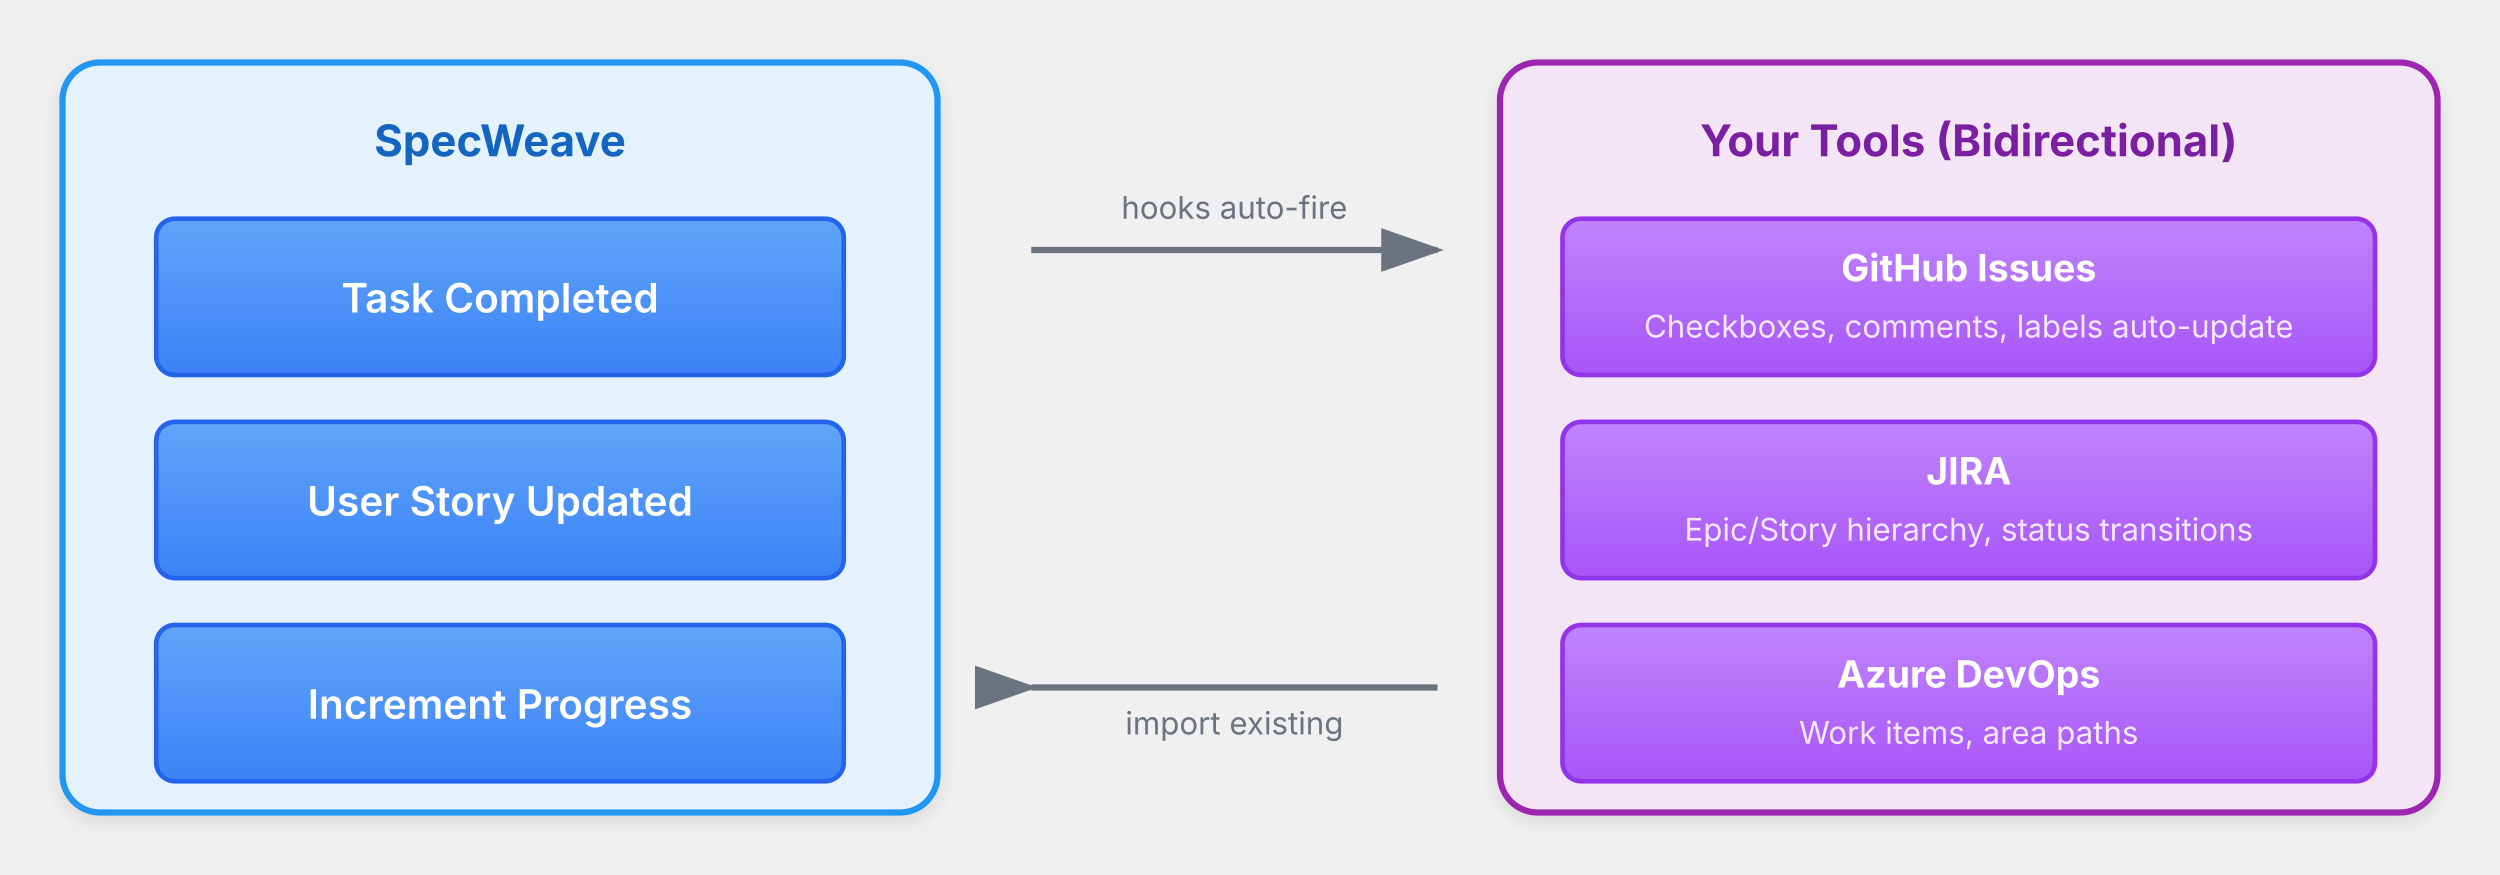
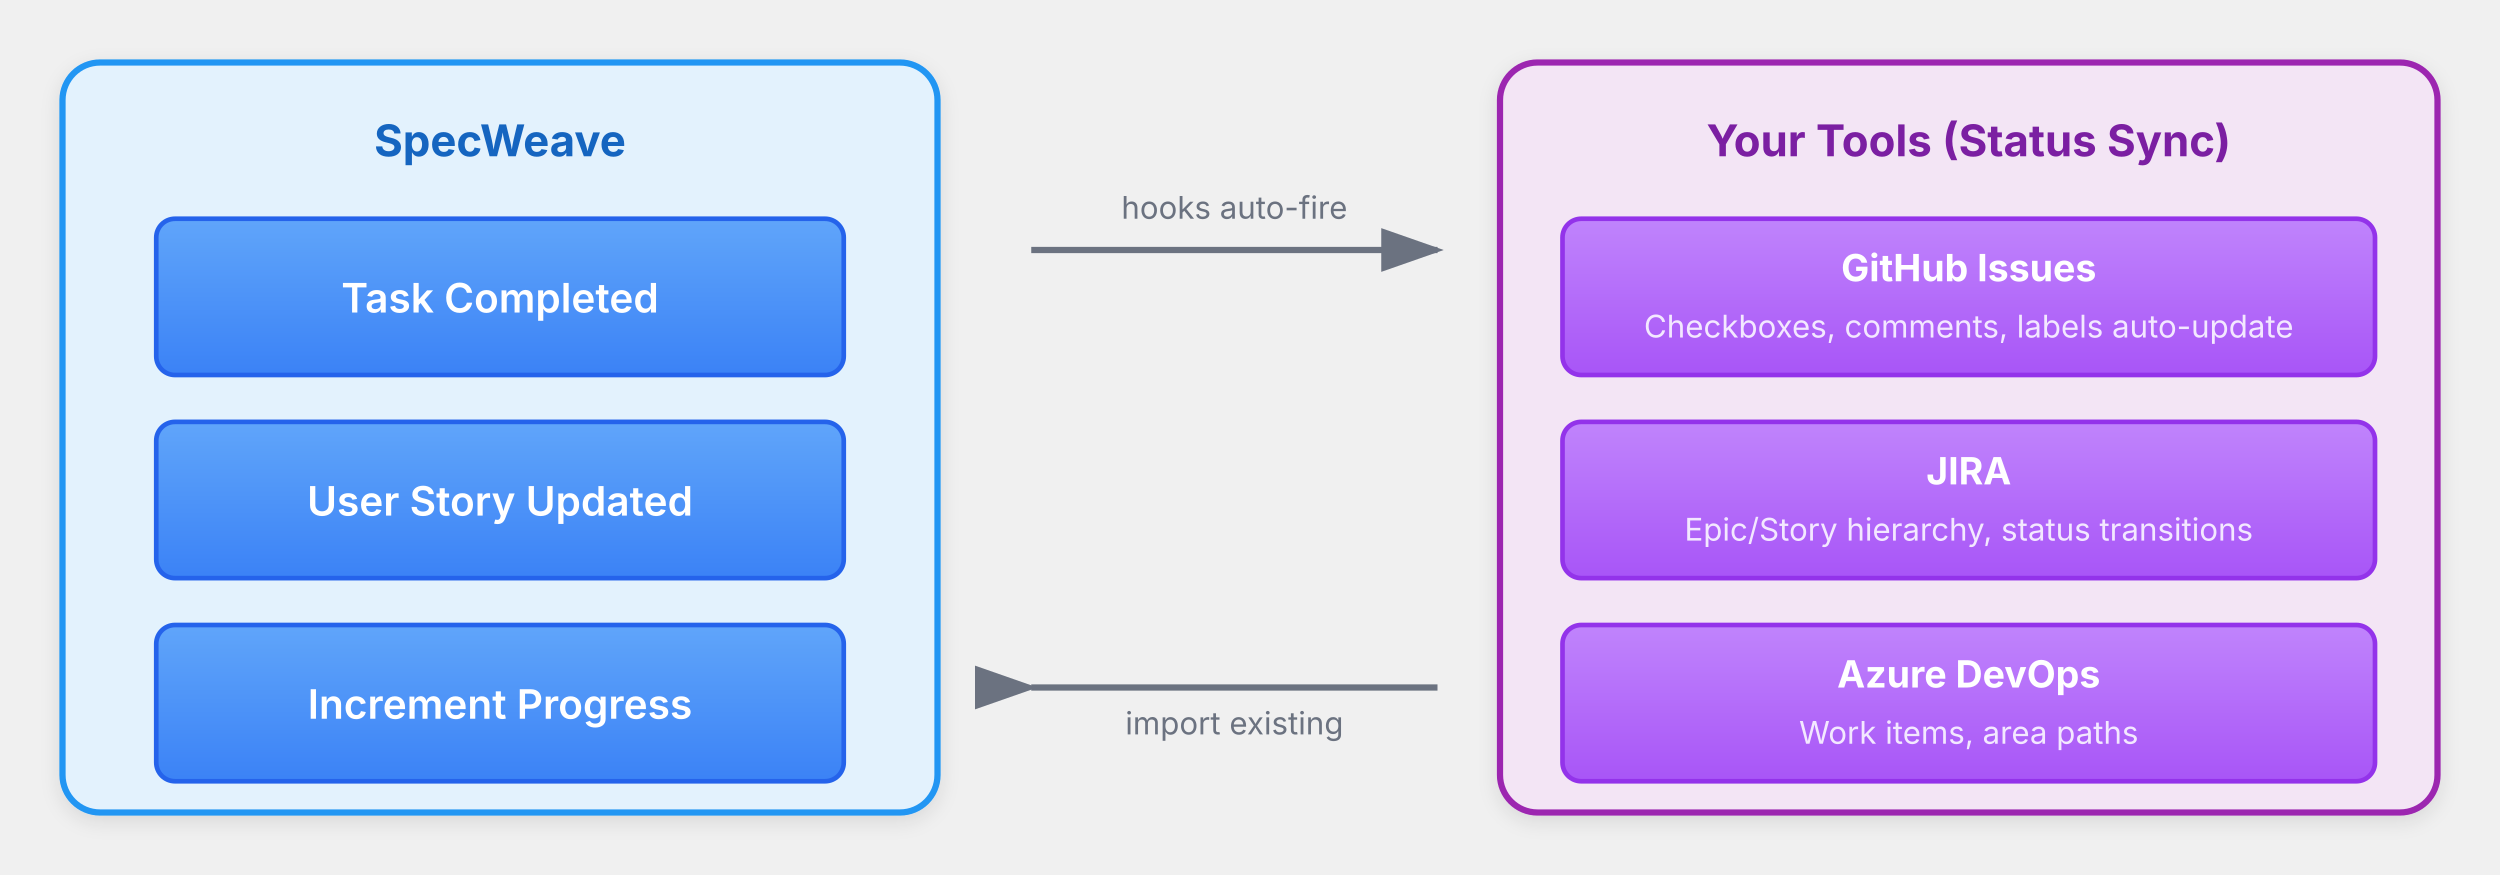
<svg xmlns="http://www.w3.org/2000/svg" viewBox="0 0 800 280">
  <defs>
    <filter id="shadow" x="-20%" y="-20%" width="140%" height="140%">
      <feDropShadow dx="0" dy="2" stdDeviation="3" flood-opacity="0.1" />
    </filter>
    <linearGradient id="blueGrad" x1="0%" y1="0%" x2="0%" y2="100%">
      <stop offset="0%" style="stop-color:#60a5fa;stop-opacity:1" />
      <stop offset="100%" style="stop-color:#3b82f6;stop-opacity:1" />
    </linearGradient>
    <linearGradient id="purpleGrad" x1="0%" y1="0%" x2="0%" y2="100%">
      <stop offset="0%" style="stop-color:#c084fc;stop-opacity:1" />
      <stop offset="100%" style="stop-color:#a855f7;stop-opacity:1" />
    </linearGradient>
    <marker id="arrowRight" markerWidth="10" markerHeight="7" refX="9" refY="3.5" orient="auto">
      <polygon points="0 0, 10 3.5, 0 7" fill="#6b7280" />
    </marker>
    <marker id="arrowLeft" markerWidth="10" markerHeight="7" refX="1" refY="3.5" orient="auto">
      <polygon points="10 0, 0 3.5, 10 7" fill="#6b7280" />
    </marker>
  </defs>
  <g transform="translate(20, 20)">
    <rect x="0" y="0" width="280" height="240" rx="12" fill="#e3f2fd" stroke="#2196f3" stroke-width="2" filter="url(#shadow)" />
    <text x="140" y="30" text-anchor="middle" font-family="system-ui, -apple-system, sans-serif" font-size="14" font-weight="700" fill="#1565c0">SpecWeave</text>
    <rect x="30" y="50" width="220" height="50" rx="6" fill="url(#blueGrad)" stroke="#2563eb" stroke-width="1.5" />
    <text x="140" y="80" text-anchor="middle" font-family="system-ui, -apple-system, sans-serif" font-size="13" font-weight="600" fill="#fff">Task Completed</text>
    <rect x="30" y="115" width="220" height="50" rx="6" fill="url(#blueGrad)" stroke="#2563eb" stroke-width="1.5" />
    <text x="140" y="145" text-anchor="middle" font-family="system-ui, -apple-system, sans-serif" font-size="13" font-weight="600" fill="#fff">User Story Updated</text>
    <rect x="30" y="180" width="220" height="50" rx="6" fill="url(#blueGrad)" stroke="#2563eb" stroke-width="1.5" />
    <text x="140" y="210" text-anchor="middle" font-family="system-ui, -apple-system, sans-serif" font-size="13" font-weight="600" fill="#fff">Increment Progress</text>
  </g>
  <g transform="translate(310, 60)">
    <text x="85" y="10" text-anchor="middle" font-family="system-ui, -apple-system, sans-serif" font-size="10" fill="#6b7280">hooks auto-fire</text>
    <path d="M20 20 L150 20" stroke="#6b7280" stroke-width="2" fill="none" marker-end="url(#arrowRight)" />
    <text x="85" y="175" text-anchor="middle" font-family="system-ui, -apple-system, sans-serif" font-size="10" fill="#6b7280">import existing</text>
    <path d="M150 160 L20 160" stroke="#6b7280" stroke-width="2" fill="none" marker-end="url(#arrowLeft)" />
  </g>
  <g transform="translate(480, 20)">
    <rect x="0" y="0" width="300" height="240" rx="12" fill="#f3e5f5" stroke="#9c27b0" stroke-width="2" filter="url(#shadow)" />
-     <text x="150" y="30" text-anchor="middle" font-family="system-ui, -apple-system, sans-serif" font-size="14" font-weight="700" fill="#7b1fa2">Your Tools (Bidirectional)</text>
+     <text x="150" y="30" text-anchor="middle" font-family="system-ui, -apple-system, sans-serif" font-size="14" font-weight="700" fill="#7b1fa2">Your Tools (Status Sync)</text>
    <rect x="20" y="50" width="260" height="50" rx="6" fill="url(#purpleGrad)" stroke="#9333ea" stroke-width="1.5" />
    <text x="150" y="70" text-anchor="middle" font-family="system-ui, -apple-system, sans-serif" font-size="12" font-weight="700" fill="#fff">GitHub Issues</text>
    <text x="150" y="88" text-anchor="middle" font-family="system-ui, -apple-system, sans-serif" font-size="10" fill="#f3e8ff">Checkboxes, comments, labels auto-update</text>
    <rect x="20" y="115" width="260" height="50" rx="6" fill="url(#purpleGrad)" stroke="#9333ea" stroke-width="1.5" />
    <text x="150" y="135" text-anchor="middle" font-family="system-ui, -apple-system, sans-serif" font-size="12" font-weight="700" fill="#fff">JIRA</text>
    <text x="150" y="153" text-anchor="middle" font-family="system-ui, -apple-system, sans-serif" font-size="10" fill="#f3e8ff">Epic/Story hierarchy, status transitions</text>
    <rect x="20" y="180" width="260" height="50" rx="6" fill="url(#purpleGrad)" stroke="#9333ea" stroke-width="1.5" />
    <text x="150" y="200" text-anchor="middle" font-family="system-ui, -apple-system, sans-serif" font-size="12" font-weight="700" fill="#fff">Azure DevOps</text>
    <text x="150" y="218" text-anchor="middle" font-family="system-ui, -apple-system, sans-serif" font-size="10" fill="#f3e8ff">Work items, area paths</text>
  </g>
</svg>
